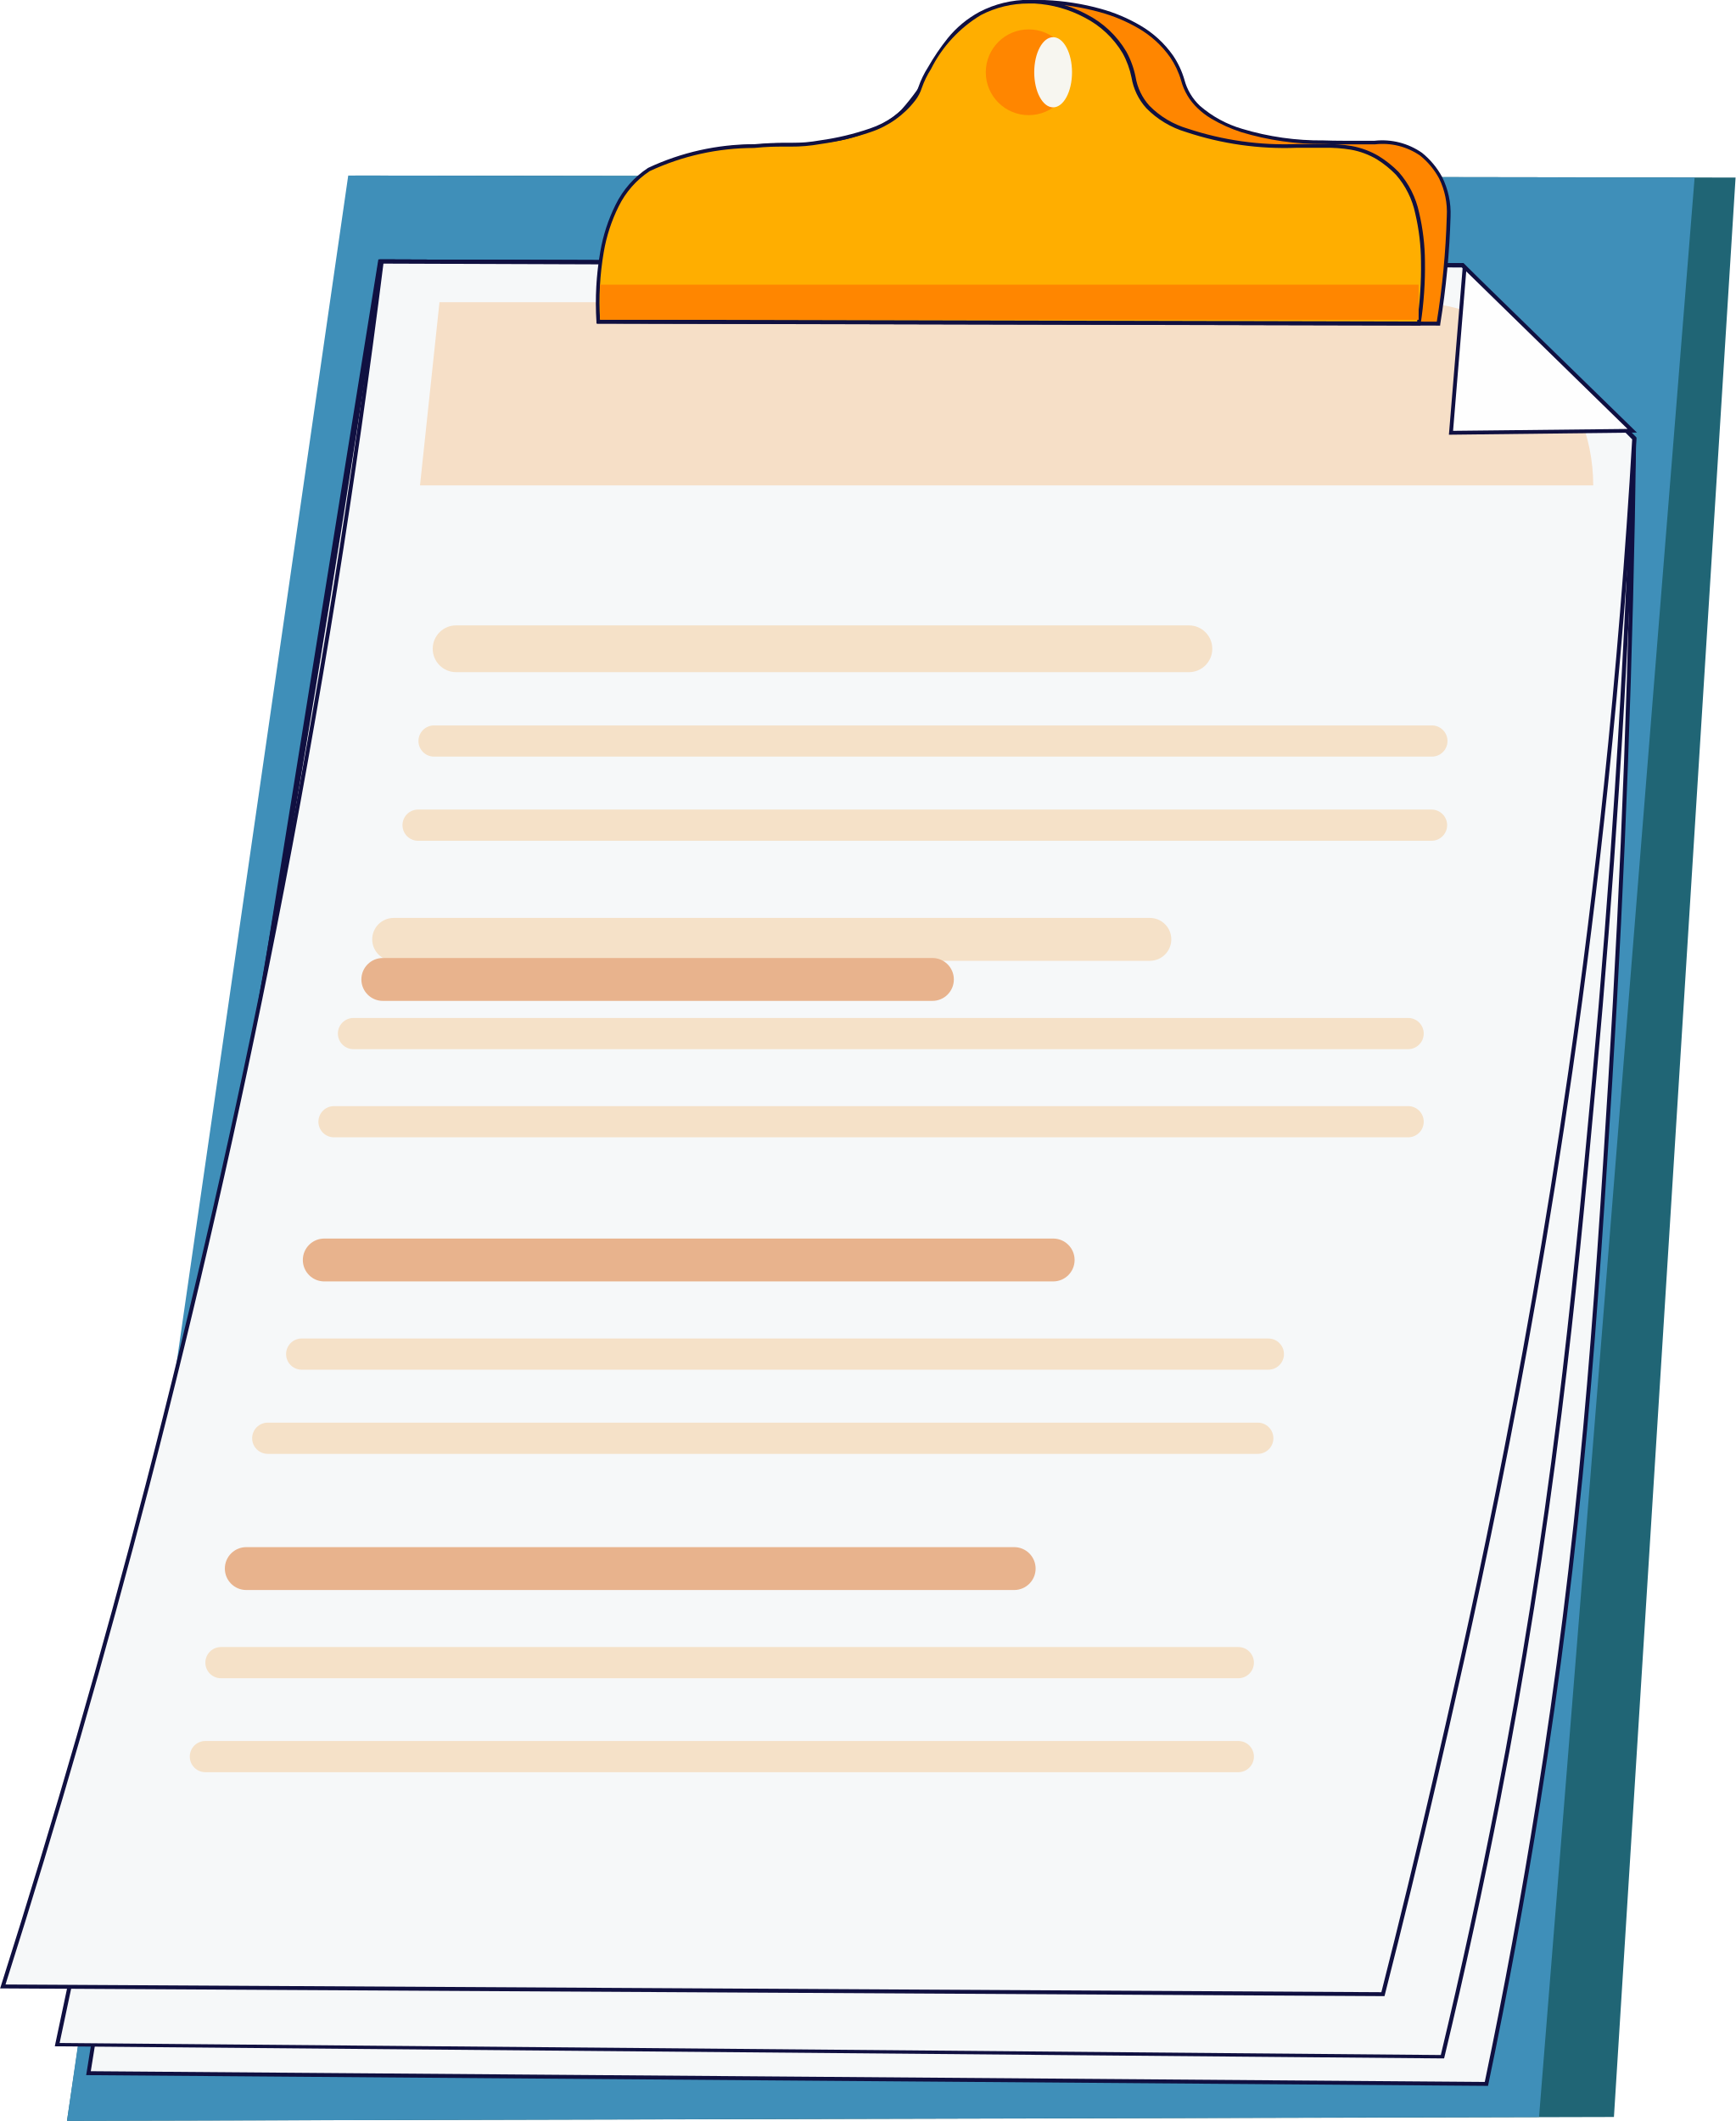
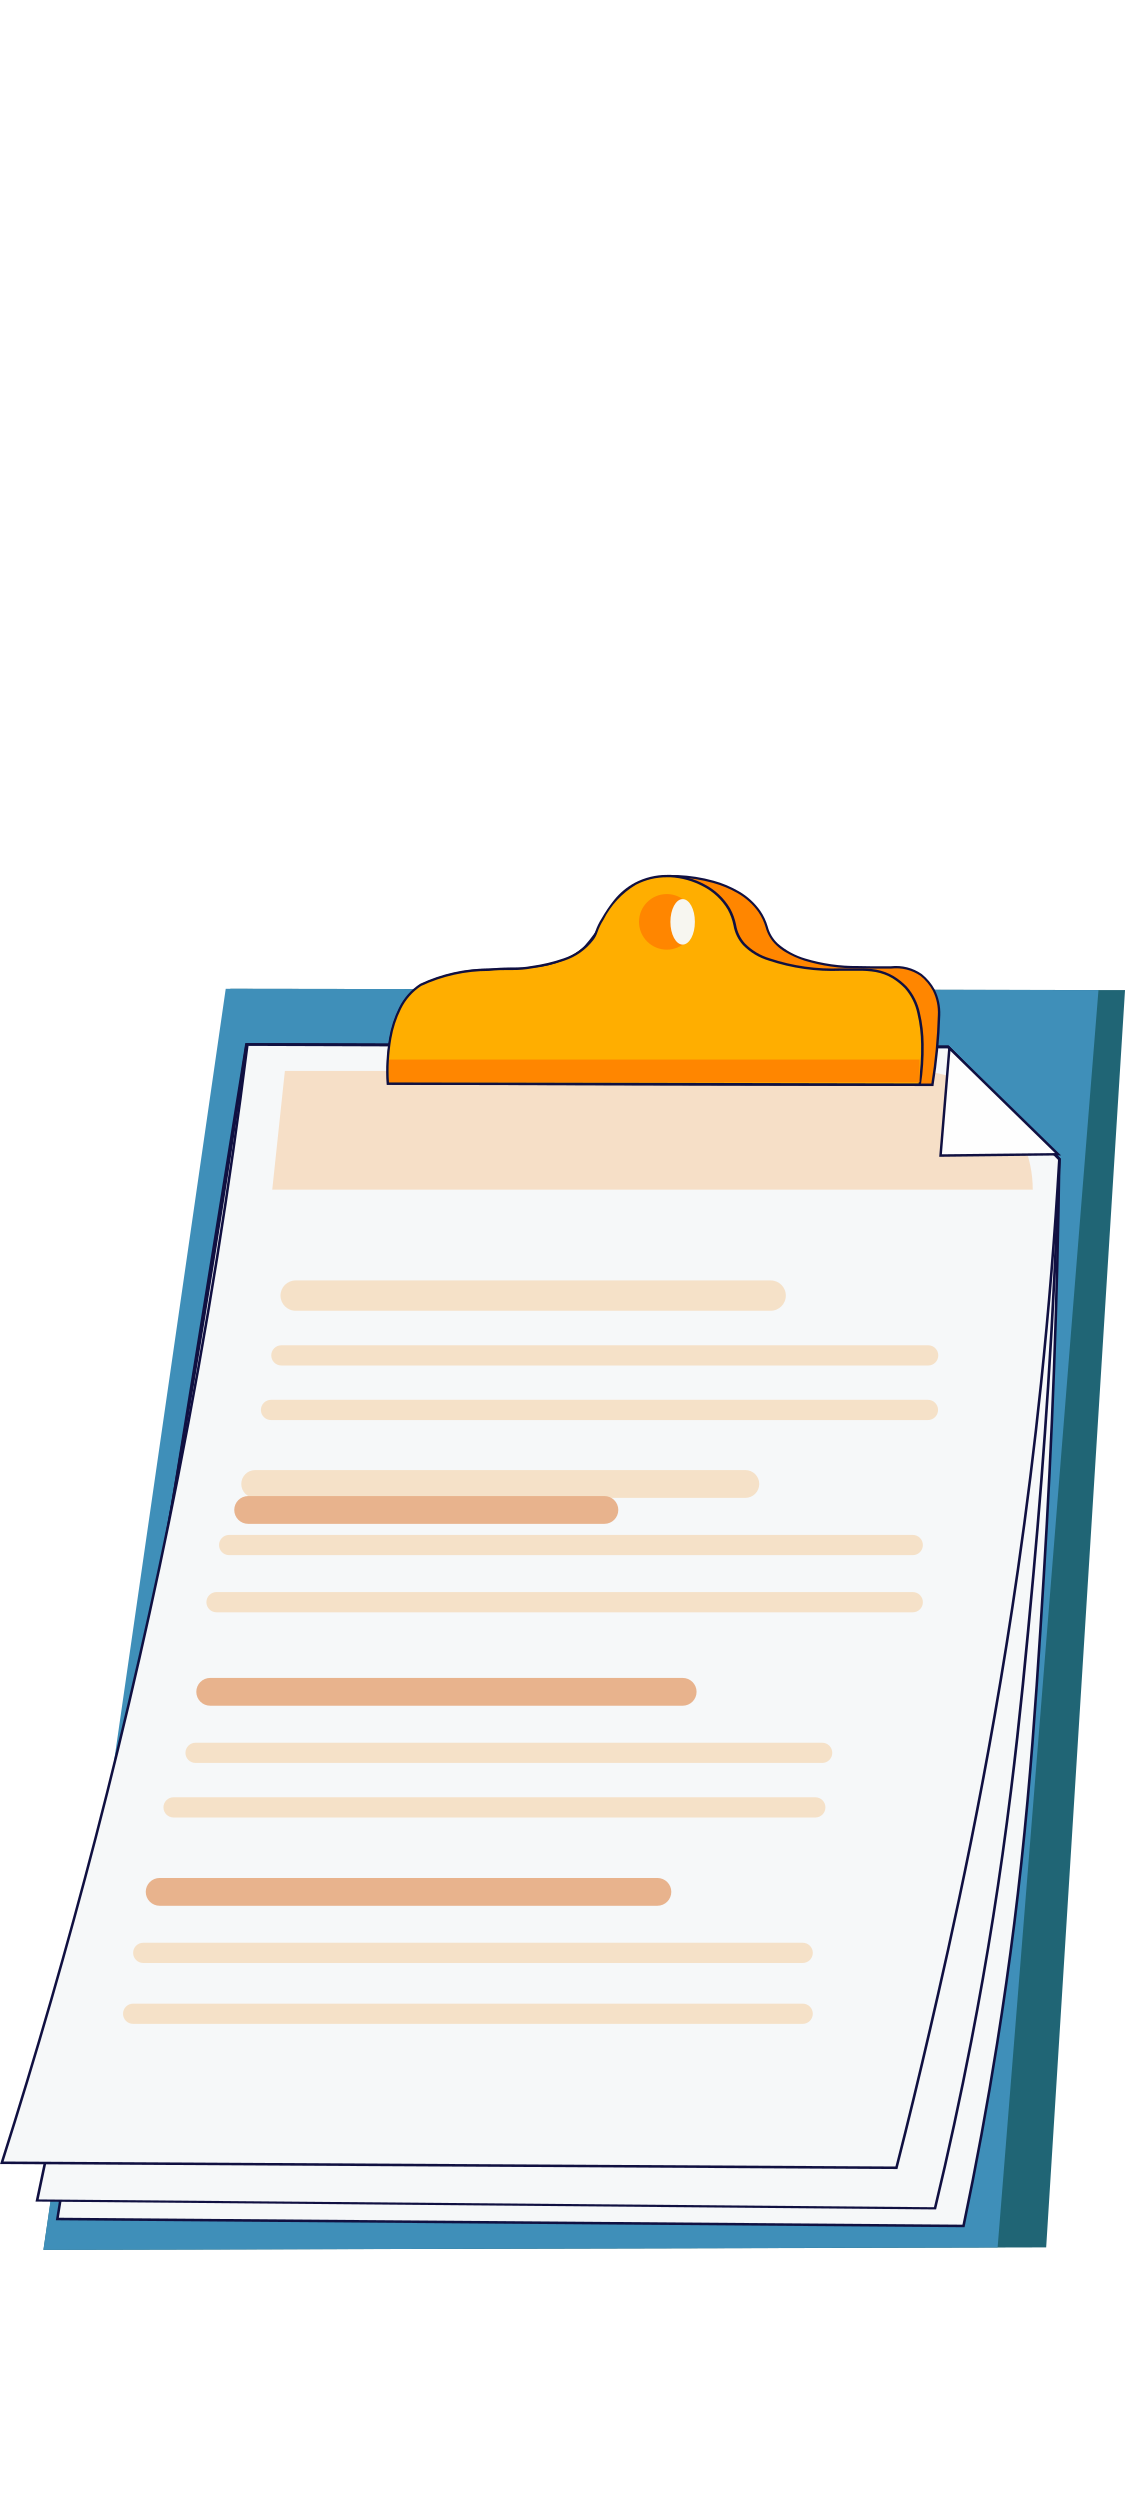
- <svg xmlns="http://www.w3.org/2000/svg" width="45" height="55" viewBox="0 0 45 55">
-   <g id="porte-document" transform="translate(-36.315 -34.961)">
-     <path id="Tracé" d="M60.976,80l35.788.052L93.61,130.344l-40.11.1Z" transform="translate(-15.448 -40.487)" fill="#206575" />
-     <path id="Tracé-2" data-name="Tracé" d="M60.792,80l34.91.052-4.034,50.292-38.168.1Z" transform="translate(-15.448 -40.487)" fill="#3f8fb9" />
-     <path id="Tracé-3" data-name="Tracé" d="M66.547,102l28.066.1,4.453,4.486c-.086,6.682-.352,12.347-.621,16.694a178.933,178.933,0,0,1-1.864,18.676c-.488,3.059-.985,5.578-1.346,7.3l-36.249-.278Z" transform="translate(-20.379 -60.263)" fill="#f6f8f9" />
-     <path id="Tracé_-_Contour" data-name="Tracé - Contour" d="M65.976,101.5h.044l28.086.1.015.015,4.468,4.5v.022c-.072,5.581-.281,11.2-.621,16.7-.171,2.755-.364,5.877-.651,9-.307,3.339-.693,6.415-1.213,9.677-.39,2.445-.843,4.9-1.347,7.306l-.009.042h-.042l-18.127-.139-18.119-.139H58.4l.01-.06Zm28.087.209-28-.1L58.52,148.482l18.059.139,18.085.139c.5-2.388.95-4.83,1.337-7.259.52-3.261.905-6.333,1.212-9.671.287-3.124.481-6.245.651-9,.34-5.488.549-11.1.621-16.668Z" transform="translate(-19.851 -59.812)" fill="#101041" />
-     <path id="Tracé-4" data-name="Tracé" d="M59.385,102l28.052.1,4.451,4.489c-.219,6.541-.628,12.156-1.035,16.6a173.9,173.9,0,0,1-2.484,18.685c-.533,2.751-1.055,5.041-1.449,6.681L51,148.244q2.985-13.978,5.59-28.915Q58.114,110.531,59.385,102Z" transform="translate(-13.201 -60.263)" fill="#f6f8f9" />
-     <path id="Tracé_-_Contour-2" data-name="Tracé - Contour" d="M58.786,101.5h.045l28.072.1.015.015,4.467,4.5v.023c-.1,3.024-.252,6.082-.447,9.087-.163,2.5-.36,5.027-.588,7.513-.286,3.126-.534,5.749-.9,8.679-.422,3.4-.941,6.677-1.587,10.01-.434,2.236-.921,4.484-1.45,6.683l-.01.04h-.041l-35.981-.314.013-.063c1.005-4.708,1.979-9.491,2.894-14.217.942-4.866,1.849-9.81,2.695-14.694.994-5.736,1.934-11.566,2.794-17.326Zm28.073.209-27.984-.1c-.859,5.747-1.8,11.561-2.788,17.284-.846,4.885-1.753,9.829-2.7,14.7-.911,4.706-1.88,9.469-2.881,14.157l35.812.312c.524-2.184,1.008-4.417,1.439-6.638.646-3.331,1.165-6.6,1.586-10,.363-2.928.611-5.551.9-8.676.228-2.484.425-5.011.588-7.51.195-3,.345-6.045.446-9.061Z" transform="translate(-12.645 -59.812)" fill="#101041" />
-     <path id="Tracé-5" data-name="Tracé" d="M46.826,102l28.03.1L79.3,106.6c-.38,6.472-1.023,12.017-1.655,16.408-1.181,8.206-2.635,14.573-3.517,18.394-.527,2.284-1,4.186-1.345,5.539L37,146.731a249.783,249.783,0,0,0,7.033-27.382C45.227,113.3,46.138,107.5,46.826,102Z" transform="translate(-0.615 -60.263)" fill="#f6f8f9" />
-     <path id="Tracé_-_Contour-3" data-name="Tracé - Contour" d="M46.166,101.5h.046l28.049.1.015.015,4.464,4.51v.023c-.176,2.994-.422,6.018-.733,8.986-.259,2.474-.569,4.973-.922,7.425-.276,1.92-.587,3.872-.924,5.8-.29,1.663-.609,3.36-.947,5.044-.646,3.217-1.272,5.932-1.646,7.553-.426,1.846-.878,3.71-1.345,5.54l-.01.039h-.04l-17.892-.1-17.892-.1h-.071l.022-.068c1.362-4.282,2.625-8.657,3.752-13,1.229-4.737,2.332-9.572,3.279-14.372.579-2.936,1.113-5.923,1.585-8.878.448-2.8.854-5.65,1.206-8.466Zm28.052.209-27.961-.1c-.351,2.8-.755,5.637-1.2,8.424-.473,2.957-1.007,5.945-1.586,8.882-.947,4.8-2.051,9.639-3.281,14.378-1.122,4.325-2.378,8.678-3.732,12.94l17.822.1,17.852.1c.463-1.816.911-3.666,1.334-5.5.808-3.5,2.311-10.017,3.516-18.388.353-2.451.663-4.948.922-7.421.31-2.959.556-5.973.731-8.958Z" transform="translate(0 -59.812)" fill="#101041" />
-     <path id="Tracé-6" data-name="Tracé" d="M164.921,117.25H134.5l.505-4.75h25.165a4.75,4.75,0,0,1,4.75,4.75Z" transform="translate(-87.295 -69.702)" fill="#f6dfc7" />
-     <path id="Tracé-7" data-name="Tracé" d="M399,107.8l.354-4.3,4.346,4.245Z" transform="translate(-325.062 -61.612)" fill="#fefefe" />
-     <path id="Tracé_-_Contour-4" data-name="Tracé - Contour" d="M398.462,106.867l.367-4.456,4.508,4.4Zm.449-4.236-.341,4.135,4.524-.049Z" transform="translate(-324.579 -60.633)" fill="#101041" />
-     <path id="Tracé-8" data-name="Tracé" d="M183.368,43.754l21.766.051a21.382,21.382,0,0,0,.266-2.779,2.038,2.038,0,0,0-.2-1.011,2,2,0,0,0-.505-.606c-.565-.438-1.147-.256-2.527-.3a7.058,7.058,0,0,1-2.122-.3,2.8,2.8,0,0,1-1.112-.606c-.486-.47-.327-.759-.707-1.314-.9-1.3-2.94-1.4-3.276-1.415-.094,0-.183,0-.183,0a3.154,3.154,0,0,0-1.393.307,2.963,2.963,0,0,0-1.314,1.314,3.2,3.2,0,0,1-.2.4c-.036.061-.093.153-.2.3a6.409,6.409,0,0,1-.4.505,3.663,3.663,0,0,1-1.989.809c-.276.045-.51.06-.51.06-.353.021-.569-.017-1.248.042a6.7,6.7,0,0,0-2.792.606C183.22,40.738,183.338,43.268,183.368,43.754Z" transform="translate(-131.524 -0.451)" fill="#ff8600" />
-     <path id="Tracé_-_Contour-5" data-name="Tracé - Contour" d="M204.729,43.405h-.043L193.8,43.38l-10.883-.025h-.047l0-.047a7.55,7.55,0,0,1,.1-1.818,4.313,4.313,0,0,1,.4-1.212,2.441,2.441,0,0,1,.862-.957,6.738,6.738,0,0,1,2.814-.614c.359-.031.587-.035.781-.035h.194c.082,0,.171,0,.275-.007,0,0,.235-.015.5-.059a6.371,6.371,0,0,0,.948-.215,2.342,2.342,0,0,0,1.012-.578,6.321,6.321,0,0,0,.4-.5c.11-.152.167-.244.2-.3a3.147,3.147,0,0,0,.195-.388l0-.01a2.565,2.565,0,0,1,.41-.615,3,3,0,0,1,.928-.724,3.216,3.216,0,0,1,1.415-.312h.015c.027,0,.1,0,.171,0a6.37,6.37,0,0,1,1.439.226,4.259,4.259,0,0,1,1.017.427,2.7,2.7,0,0,1,.858.784,2.231,2.231,0,0,1,.294.624,1.426,1.426,0,0,0,.406.683,2.913,2.913,0,0,0,1.093.595,7.065,7.065,0,0,0,2.108.3c.169.006.34.009.523.009.167,0,.316,0,.461,0,.121,0,.235,0,.34,0a1.8,1.8,0,0,1,1.231.313,2.06,2.06,0,0,1,.519.623A2.105,2.105,0,0,1,205,40.576a21.094,21.094,0,0,1-.267,2.787Zm-21.761-.152,10.836.025,10.839.025a20.845,20.845,0,0,0,.259-2.729,1.974,1.974,0,0,0-.2-.987,1.949,1.949,0,0,0-.491-.59,1.713,1.713,0,0,0-1.169-.292c-.105,0-.219,0-.339,0-.138,0-.3,0-.463,0-.185,0-.357,0-.527-.009a7.157,7.157,0,0,1-2.137-.306,3.871,3.871,0,0,1-.788-.356,1.927,1.927,0,0,1-.343-.262,1.527,1.527,0,0,1-.432-.723,2.117,2.117,0,0,0-.282-.6,2.6,2.6,0,0,0-.826-.754,4.158,4.158,0,0,0-.993-.416,6.268,6.268,0,0,0-1.416-.223c-.071,0-.14,0-.166,0h-.014a3.118,3.118,0,0,0-1.371.3,2.919,2.919,0,0,0-1.29,1.288l0,.01a3.25,3.25,0,0,1-.2.4c-.034.057-.092.151-.2.307a6.487,6.487,0,0,1-.408.51,2.439,2.439,0,0,1-1.056.606,6.461,6.461,0,0,1-.962.218c-.275.045-.512.06-.515.06-.106.006-.2.007-.281.007h-.194c-.191,0-.417,0-.772.035a6.681,6.681,0,0,0-2.77.6,2.342,2.342,0,0,0-.826.919,4.211,4.211,0,0,0-.394,1.183A7.427,7.427,0,0,0,182.967,43.254Z" transform="translate(-131.074 -0.001)" fill="#101041" />
-     <path id="Tracé-9" data-name="Tracé" d="M183.368,43.753l21.274.051c.026-.156.454-2.839-.556-3.891a2.672,2.672,0,0,0-.505-.4,3.208,3.208,0,0,0-1.819-.3,8.6,8.6,0,0,1-3.133-.4,2.349,2.349,0,0,1-1.011-.606c-.445-.492-.282-.843-.606-1.415a2.889,2.889,0,0,0-2.325-1.314,2.738,2.738,0,0,0-1.415.3,3.474,3.474,0,0,0-1.314,1.415c-.311.516-.192.52-.4.809a3.563,3.563,0,0,1-2.426,1.112c-.748.124-.8.019-1.718.1a6.428,6.428,0,0,0-2.729.606C183.223,40.737,183.339,43.266,183.368,43.753Z" transform="translate(-131.543 -0.449)" fill="#ffae00" />
-     <path id="Tracé_-_Contour-6" data-name="Tracé - Contour" d="M204.237,43.4h-.043l-10.637-.025-10.637-.025h-.047l0-.047a7.721,7.721,0,0,1,.1-1.818,4.381,4.381,0,0,1,.395-1.212,2.423,2.423,0,0,1,.843-.958,6.463,6.463,0,0,1,2.751-.614c.351-.031.573-.035.762-.035h.192a4.092,4.092,0,0,0,.76-.066,6.82,6.82,0,0,0,1.287-.307,2.324,2.324,0,0,0,1.106-.785.931.931,0,0,0,.154-.294,2.415,2.415,0,0,1,.248-.511,5.839,5.839,0,0,1,.51-.751,2.728,2.728,0,0,1,.823-.682,2.759,2.759,0,0,1,1.287-.313c.063,0,.113,0,.154,0a3.223,3.223,0,0,1,1.34.376,2.545,2.545,0,0,1,1.026.964,2.288,2.288,0,0,1,.241.659,1.465,1.465,0,0,0,.359.747,2.3,2.3,0,0,0,.991.593,8,8,0,0,0,2.846.4h.269l.187,0,.241,0a3.886,3.886,0,0,1,.714.052,2.127,2.127,0,0,1,.7.262,2.7,2.7,0,0,1,.516.413,2.317,2.317,0,0,1,.529,1.053,5.666,5.666,0,0,1,.151,1.263,9.7,9.7,0,0,1-.111,1.619Zm-21.269-.152,10.59.025,10.594.025a9.688,9.688,0,0,0,.1-1.558,5.569,5.569,0,0,0-.148-1.24,2.219,2.219,0,0,0-.5-1.007,2.644,2.644,0,0,0-.495-.4,2.027,2.027,0,0,0-.67-.25,3.8,3.8,0,0,0-.7-.05l-.24,0-.188,0h-.27a8.085,8.085,0,0,1-2.881-.408,2.393,2.393,0,0,1-1.031-.62,1.567,1.567,0,0,1-.382-.792,2.2,2.2,0,0,0-.231-.632,2.445,2.445,0,0,0-.986-.925,3.12,3.12,0,0,0-1.3-.364c-.04,0-.088,0-.149,0a2.658,2.658,0,0,0-1.24.3,3.416,3.416,0,0,0-1.294,1.4,2.328,2.328,0,0,0-.239.492,1.025,1.025,0,0,1-.168.32,2.421,2.421,0,0,1-1.152.82,6.9,6.9,0,0,1-1.306.312,4.181,4.181,0,0,1-.777.067h-.192c-.186,0-.406,0-.753.035a6.407,6.407,0,0,0-2.706.6,2.323,2.323,0,0,0-.807.919,4.279,4.279,0,0,0-.385,1.184A7.6,7.6,0,0,0,182.967,43.253Z" transform="translate(-131.093 0)" fill="#101041" />
-     <circle id="Ellipse" cx="1.112" cy="1.112" r="1.112" transform="translate(61.875 35.723)" fill="#ff8600" />
-     <ellipse id="Ellipse-2" data-name="Ellipse" cx="0.49" cy="0.91" rx="0.49" ry="0.91" transform="translate(63.131 35.925)" fill="#f7f6f0" />
-     <rect id="Rectangle" width="21.224" height="0.91" transform="translate(51.874 42.343)" fill="#ff8600" />
-     <rect id="Rectangle-2" data-name="Rectangle" width="20.213" height="1.213" rx="0.606" transform="translate(47.535 51.178)" fill="#f5e1c8" />
-     <rect id="Rectangle-3" data-name="Rectangle" width="26.681" height="0.809" rx="0.404" transform="translate(47.165 53.772)" fill="#f5e1c8" />
-     <rect id="Rectangle-4" data-name="Rectangle" width="27.086" height="0.809" rx="0.404" transform="translate(46.751 55.954)" fill="#f5e1c8" />
-     <rect id="Rectangle-5" data-name="Rectangle" width="28.154" height="0.809" rx="0.404" transform="translate(45.076 61.358)" fill="#f5e1c8" />
-     <rect id="Rectangle-6" data-name="Rectangle" width="28.659" height="0.809" rx="0.404" transform="translate(44.571 63.644)" fill="#f5e1c8" />
-     <rect id="Rectangle-7" data-name="Rectangle" width="25.873" height="0.809" rx="0.404" transform="translate(43.733 69.67)" fill="#f5e1c8" />
-     <rect id="Rectangle-8" data-name="Rectangle" width="20.719" height="1.112" rx="0.556" transform="translate(45.966 58.764)" fill="#f5e1c8" />
-     <rect id="Rectangle-9" data-name="Rectangle" width="15.362" height="1.112" rx="0.556" transform="translate(45.685 59.803)" fill="#e8b38d" />
-     <rect id="Rectangle-10" data-name="Rectangle" width="20.011" height="1.112" rx="0.556" transform="translate(44.167 67.078)" fill="#e8b38d" />
-     <rect id="Rectangle-11" data-name="Rectangle" width="21.022" height="1.112" rx="0.556" transform="translate(42.145 75.08)" fill="#e8b38d" />
-     <rect id="Rectangle-12" data-name="Rectangle" width="26.479" height="0.809" rx="0.404" transform="translate(42.853 71.852)" fill="#f5e1c8" />
-     <rect id="Rectangle-13" data-name="Rectangle" width="27.187" height="0.809" rx="0.404" transform="translate(41.64 77.671)" fill="#f5e1c8" />
-     <rect id="Rectangle-14" data-name="Rectangle" width="27.591" height="0.809" rx="0.404" transform="translate(41.236 80.107)" fill="#f5e1c8" />
+ <svg xmlns="http://www.w3.org/2000/svg" width="45" height="100" viewBox="0 0 45 100">
+   <g id="porte-document" transform="translate(-36.315 -11.961)">
+     <rect id="fond" width="45" height="100" transform="translate(36.315 11.961)" fill="none" />
+     <path id="Tracé" d="M60.976,80l35.788.052L93.61,130.344l-40.11.1Z" transform="translate(-15.448 -28.487)" fill="#206575" />
+     <path id="Tracé-2" data-name="Tracé" d="M60.792,80l34.91.052-4.034,50.292-38.168.1Z" transform="translate(-15.448 -28.487)" fill="#3f8fb9" />
+     <path id="Tracé-3" data-name="Tracé" d="M66.547,102l28.066.1,4.453,4.486c-.086,6.682-.352,12.347-.621,16.694a178.933,178.933,0,0,1-1.864,18.676c-.488,3.059-.985,5.578-1.346,7.3l-36.249-.278Z" transform="translate(-20.379 -48.263)" fill="#f6f8f9" />
+     <path id="Tracé_-_Contour" data-name="Tracé - Contour" d="M65.976,101.5h.044l28.086.1.015.015,4.468,4.5v.022c-.072,5.581-.281,11.2-.621,16.7-.171,2.755-.364,5.877-.651,9-.307,3.339-.693,6.415-1.213,9.677-.39,2.445-.843,4.9-1.347,7.306l-.009.042h-.042l-18.127-.139-18.119-.139H58.4l.01-.06Zm28.087.209-28-.1L58.52,148.482l18.059.139,18.085.139c.5-2.388.95-4.83,1.337-7.259.52-3.261.905-6.333,1.212-9.671.287-3.124.481-6.245.651-9,.34-5.488.549-11.1.621-16.668Z" transform="translate(-19.851 -47.812)" fill="#101041" />
+     <path id="Tracé-4" data-name="Tracé" d="M59.385,102l28.052.1,4.451,4.489c-.219,6.541-.628,12.156-1.035,16.6a173.9,173.9,0,0,1-2.484,18.685c-.533,2.751-1.055,5.041-1.449,6.681L51,148.244q2.985-13.978,5.59-28.915Q58.114,110.531,59.385,102Z" transform="translate(-13.201 -48.263)" fill="#f6f8f9" />
+     <path id="Tracé_-_Contour-2" data-name="Tracé - Contour" d="M58.786,101.5h.045l28.072.1.015.015,4.467,4.5v.023c-.1,3.024-.252,6.082-.447,9.087-.163,2.5-.36,5.027-.588,7.513-.286,3.126-.534,5.749-.9,8.679-.422,3.4-.941,6.677-1.587,10.01-.434,2.236-.921,4.484-1.45,6.683l-.01.04h-.041l-35.981-.314.013-.063c1.005-4.708,1.979-9.491,2.894-14.217.942-4.866,1.849-9.81,2.695-14.694.994-5.736,1.934-11.566,2.794-17.326Zm28.073.209-27.984-.1c-.859,5.747-1.8,11.561-2.788,17.284-.846,4.885-1.753,9.829-2.7,14.7-.911,4.706-1.88,9.469-2.881,14.157l35.812.312c.524-2.184,1.008-4.417,1.439-6.638.646-3.331,1.165-6.6,1.586-10,.363-2.928.611-5.551.9-8.676.228-2.484.425-5.011.588-7.51.195-3,.345-6.045.446-9.061Z" transform="translate(-12.645 -47.812)" fill="#101041" />
+     <path id="Tracé-5" data-name="Tracé" d="M46.826,102l28.03.1L79.3,106.6c-.38,6.472-1.023,12.017-1.655,16.408-1.181,8.206-2.635,14.573-3.517,18.394-.527,2.284-1,4.186-1.345,5.539L37,146.731a249.783,249.783,0,0,0,7.033-27.382C45.227,113.3,46.138,107.5,46.826,102Z" transform="translate(-0.615 -48.263)" fill="#f6f8f9" />
+     <path id="Tracé_-_Contour-3" data-name="Tracé - Contour" d="M46.166,101.5h.046l28.049.1.015.015,4.464,4.51v.023c-.176,2.994-.422,6.018-.733,8.986-.259,2.474-.569,4.973-.922,7.425-.276,1.92-.587,3.872-.924,5.8-.29,1.663-.609,3.36-.947,5.044-.646,3.217-1.272,5.932-1.646,7.553-.426,1.846-.878,3.71-1.345,5.54l-.01.039h-.04l-17.892-.1-17.892-.1h-.071l.022-.068c1.362-4.282,2.625-8.657,3.752-13,1.229-4.737,2.332-9.572,3.279-14.372.579-2.936,1.113-5.923,1.585-8.878.448-2.8.854-5.65,1.206-8.466Zm28.052.209-27.961-.1c-.351,2.8-.755,5.637-1.2,8.424-.473,2.957-1.007,5.945-1.586,8.882-.947,4.8-2.051,9.639-3.281,14.378-1.122,4.325-2.378,8.678-3.732,12.94l17.822.1,17.852.1c.463-1.816.911-3.666,1.334-5.5.808-3.5,2.311-10.017,3.516-18.388.353-2.451.663-4.948.922-7.421.31-2.959.556-5.973.731-8.958Z" transform="translate(0 -47.812)" fill="#101041" />
+     <path id="Tracé-6" data-name="Tracé" d="M164.921,117.25H134.5l.505-4.75h25.165a4.75,4.75,0,0,1,4.75,4.75Z" transform="translate(-87.295 -57.702)" fill="#f6dfc7" />
+     <path id="Tracé-7" data-name="Tracé" d="M399,107.8l.354-4.3,4.346,4.245Z" transform="translate(-325.062 -49.612)" fill="#fefefe" />
+     <path id="Tracé_-_Contour-4" data-name="Tracé - Contour" d="M398.462,106.867l.367-4.456,4.508,4.4Zm.449-4.236-.341,4.135,4.524-.049Z" transform="translate(-324.579 -48.633)" fill="#101041" />
+     <path id="Tracé-8" data-name="Tracé" d="M183.368,43.754l21.766.051a21.382,21.382,0,0,0,.266-2.779,2.038,2.038,0,0,0-.2-1.011,2,2,0,0,0-.505-.606c-.565-.438-1.147-.256-2.527-.3a7.058,7.058,0,0,1-2.122-.3,2.8,2.8,0,0,1-1.112-.606c-.486-.47-.327-.759-.707-1.314-.9-1.3-2.94-1.4-3.276-1.415-.094,0-.183,0-.183,0a3.154,3.154,0,0,0-1.393.307,2.963,2.963,0,0,0-1.314,1.314,3.2,3.2,0,0,1-.2.4c-.036.061-.093.153-.2.3a6.409,6.409,0,0,1-.4.505,3.663,3.663,0,0,1-1.989.809c-.276.045-.51.06-.51.06-.353.021-.569-.017-1.248.042a6.7,6.7,0,0,0-2.792.606C183.22,40.738,183.338,43.268,183.368,43.754Z" transform="translate(-131.524 11.549)" fill="#ff8600" />
+     <path id="Tracé_-_Contour-5" data-name="Tracé - Contour" d="M204.729,43.405h-.043L193.8,43.38l-10.883-.025h-.047l0-.047a7.55,7.55,0,0,1,.1-1.818,4.313,4.313,0,0,1,.4-1.212,2.441,2.441,0,0,1,.862-.957,6.738,6.738,0,0,1,2.814-.614c.359-.031.587-.035.781-.035h.194c.082,0,.171,0,.275-.007,0,0,.235-.015.5-.059a6.371,6.371,0,0,0,.948-.215,2.342,2.342,0,0,0,1.012-.578,6.321,6.321,0,0,0,.4-.5c.11-.152.167-.244.2-.3a3.147,3.147,0,0,0,.195-.388l0-.01a2.565,2.565,0,0,1,.41-.615,3,3,0,0,1,.928-.724,3.216,3.216,0,0,1,1.415-.312h.015c.027,0,.1,0,.171,0a6.37,6.37,0,0,1,1.439.226,4.259,4.259,0,0,1,1.017.427,2.7,2.7,0,0,1,.858.784,2.231,2.231,0,0,1,.294.624,1.426,1.426,0,0,0,.406.683,2.913,2.913,0,0,0,1.093.595,7.065,7.065,0,0,0,2.108.3c.169.006.34.009.523.009.167,0,.316,0,.461,0,.121,0,.235,0,.34,0a1.8,1.8,0,0,1,1.231.313,2.06,2.06,0,0,1,.519.623A2.105,2.105,0,0,1,205,40.576a21.094,21.094,0,0,1-.267,2.787Zm-21.761-.152,10.836.025,10.839.025a20.845,20.845,0,0,0,.259-2.729,1.974,1.974,0,0,0-.2-.987,1.949,1.949,0,0,0-.491-.59,1.713,1.713,0,0,0-1.169-.292c-.105,0-.219,0-.339,0-.138,0-.3,0-.463,0-.185,0-.357,0-.527-.009a7.157,7.157,0,0,1-2.137-.306,3.871,3.871,0,0,1-.788-.356,1.927,1.927,0,0,1-.343-.262,1.527,1.527,0,0,1-.432-.723,2.117,2.117,0,0,0-.282-.6,2.6,2.6,0,0,0-.826-.754,4.158,4.158,0,0,0-.993-.416,6.268,6.268,0,0,0-1.416-.223c-.071,0-.14,0-.166,0h-.014a3.118,3.118,0,0,0-1.371.3,2.919,2.919,0,0,0-1.29,1.288l0,.01a3.25,3.25,0,0,1-.2.4c-.034.057-.092.151-.2.307a6.487,6.487,0,0,1-.408.51,2.439,2.439,0,0,1-1.056.606,6.461,6.461,0,0,1-.962.218c-.275.045-.512.06-.515.06-.106.006-.2.007-.281.007h-.194c-.191,0-.417,0-.772.035a6.681,6.681,0,0,0-2.77.6,2.342,2.342,0,0,0-.826.919,4.211,4.211,0,0,0-.394,1.183A7.427,7.427,0,0,0,182.967,43.254Z" transform="translate(-131.074 11.999)" fill="#101041" />
+     <path id="Tracé-9" data-name="Tracé" d="M183.368,43.753l21.274.051c.026-.156.454-2.839-.556-3.891a2.672,2.672,0,0,0-.505-.4,3.208,3.208,0,0,0-1.819-.3,8.6,8.6,0,0,1-3.133-.4,2.349,2.349,0,0,1-1.011-.606c-.445-.492-.282-.843-.606-1.415a2.889,2.889,0,0,0-2.325-1.314,2.738,2.738,0,0,0-1.415.3,3.474,3.474,0,0,0-1.314,1.415c-.311.516-.192.52-.4.809a3.563,3.563,0,0,1-2.426,1.112c-.748.124-.8.019-1.718.1a6.428,6.428,0,0,0-2.729.606C183.223,40.737,183.339,43.266,183.368,43.753Z" transform="translate(-131.543 11.551)" fill="#ffae00" />
+     <path id="Tracé_-_Contour-6" data-name="Tracé - Contour" d="M204.237,43.4h-.043l-10.637-.025-10.637-.025h-.047l0-.047a7.721,7.721,0,0,1,.1-1.818,4.381,4.381,0,0,1,.395-1.212,2.423,2.423,0,0,1,.843-.958,6.463,6.463,0,0,1,2.751-.614c.351-.031.573-.035.762-.035h.192a4.092,4.092,0,0,0,.76-.066,6.82,6.82,0,0,0,1.287-.307,2.324,2.324,0,0,0,1.106-.785.931.931,0,0,0,.154-.294,2.415,2.415,0,0,1,.248-.511,5.839,5.839,0,0,1,.51-.751,2.728,2.728,0,0,1,.823-.682,2.759,2.759,0,0,1,1.287-.313c.063,0,.113,0,.154,0a3.223,3.223,0,0,1,1.34.376,2.545,2.545,0,0,1,1.026.964,2.288,2.288,0,0,1,.241.659,1.465,1.465,0,0,0,.359.747,2.3,2.3,0,0,0,.991.593,8,8,0,0,0,2.846.4h.269l.187,0,.241,0a3.886,3.886,0,0,1,.714.052,2.127,2.127,0,0,1,.7.262,2.7,2.7,0,0,1,.516.413,2.317,2.317,0,0,1,.529,1.053,5.666,5.666,0,0,1,.151,1.263,9.7,9.7,0,0,1-.111,1.619Zm-21.269-.152,10.59.025,10.594.025a9.688,9.688,0,0,0,.1-1.558,5.569,5.569,0,0,0-.148-1.24,2.219,2.219,0,0,0-.5-1.007,2.644,2.644,0,0,0-.495-.4,2.027,2.027,0,0,0-.67-.25,3.8,3.8,0,0,0-.7-.05l-.24,0-.188,0h-.27a8.085,8.085,0,0,1-2.881-.408,2.393,2.393,0,0,1-1.031-.62,1.567,1.567,0,0,1-.382-.792,2.2,2.2,0,0,0-.231-.632,2.445,2.445,0,0,0-.986-.925,3.12,3.12,0,0,0-1.3-.364c-.04,0-.088,0-.149,0a2.658,2.658,0,0,0-1.24.3,3.416,3.416,0,0,0-1.294,1.4,2.328,2.328,0,0,0-.239.492,1.025,1.025,0,0,1-.168.32,2.421,2.421,0,0,1-1.152.82,6.9,6.9,0,0,1-1.306.312,4.181,4.181,0,0,1-.777.067h-.192c-.186,0-.406,0-.753.035a6.407,6.407,0,0,0-2.706.6,2.323,2.323,0,0,0-.807.919,4.279,4.279,0,0,0-.385,1.184A7.6,7.6,0,0,0,182.967,43.253Z" transform="translate(-131.093 12)" fill="#101041" />
+     <circle id="Ellipse" cx="1.112" cy="1.112" r="1.112" transform="translate(61.875 47.723)" fill="#ff8600" />
+     <ellipse id="Ellipse-2" data-name="Ellipse" cx="0.49" cy="0.91" rx="0.49" ry="0.91" transform="translate(63.131 47.925)" fill="#f7f6f0" />
+     <rect id="Rectangle" width="21.224" height="0.91" transform="translate(51.874 54.343)" fill="#ff8600" />
+     <rect id="Rectangle-2" data-name="Rectangle" width="20.213" height="1.213" rx="0.606" transform="translate(47.535 63.178)" fill="#f5e1c8" />
+     <rect id="Rectangle-3" data-name="Rectangle" width="26.681" height="0.809" rx="0.404" transform="translate(47.165 65.772)" fill="#f5e1c8" />
+     <rect id="Rectangle-4" data-name="Rectangle" width="27.086" height="0.809" rx="0.404" transform="translate(46.751 67.954)" fill="#f5e1c8" />
+     <rect id="Rectangle-5" data-name="Rectangle" width="28.154" height="0.809" rx="0.404" transform="translate(45.076 73.358)" fill="#f5e1c8" />
+     <rect id="Rectangle-6" data-name="Rectangle" width="28.659" height="0.809" rx="0.404" transform="translate(44.571 75.644)" fill="#f5e1c8" />
+     <rect id="Rectangle-7" data-name="Rectangle" width="25.873" height="0.809" rx="0.404" transform="translate(43.733 81.67)" fill="#f5e1c8" />
+     <rect id="Rectangle-8" data-name="Rectangle" width="20.719" height="1.112" rx="0.556" transform="translate(45.966 70.764)" fill="#f5e1c8" />
+     <rect id="Rectangle-9" data-name="Rectangle" width="15.362" height="1.112" rx="0.556" transform="translate(45.685 71.803)" fill="#e8b38d" />
+     <rect id="Rectangle-10" data-name="Rectangle" width="20.011" height="1.112" rx="0.556" transform="translate(44.167 79.078)" fill="#e8b38d" />
+     <rect id="Rectangle-11" data-name="Rectangle" width="21.022" height="1.112" rx="0.556" transform="translate(42.145 87.08)" fill="#e8b38d" />
+     <rect id="Rectangle-12" data-name="Rectangle" width="26.479" height="0.809" rx="0.404" transform="translate(42.853 83.852)" fill="#f5e1c8" />
+     <rect id="Rectangle-13" data-name="Rectangle" width="27.187" height="0.809" rx="0.404" transform="translate(41.64 89.671)" fill="#f5e1c8" />
+     <rect id="Rectangle-14" data-name="Rectangle" width="27.591" height="0.809" rx="0.404" transform="translate(41.236 92.107)" fill="#f5e1c8" />
  </g>
</svg>
